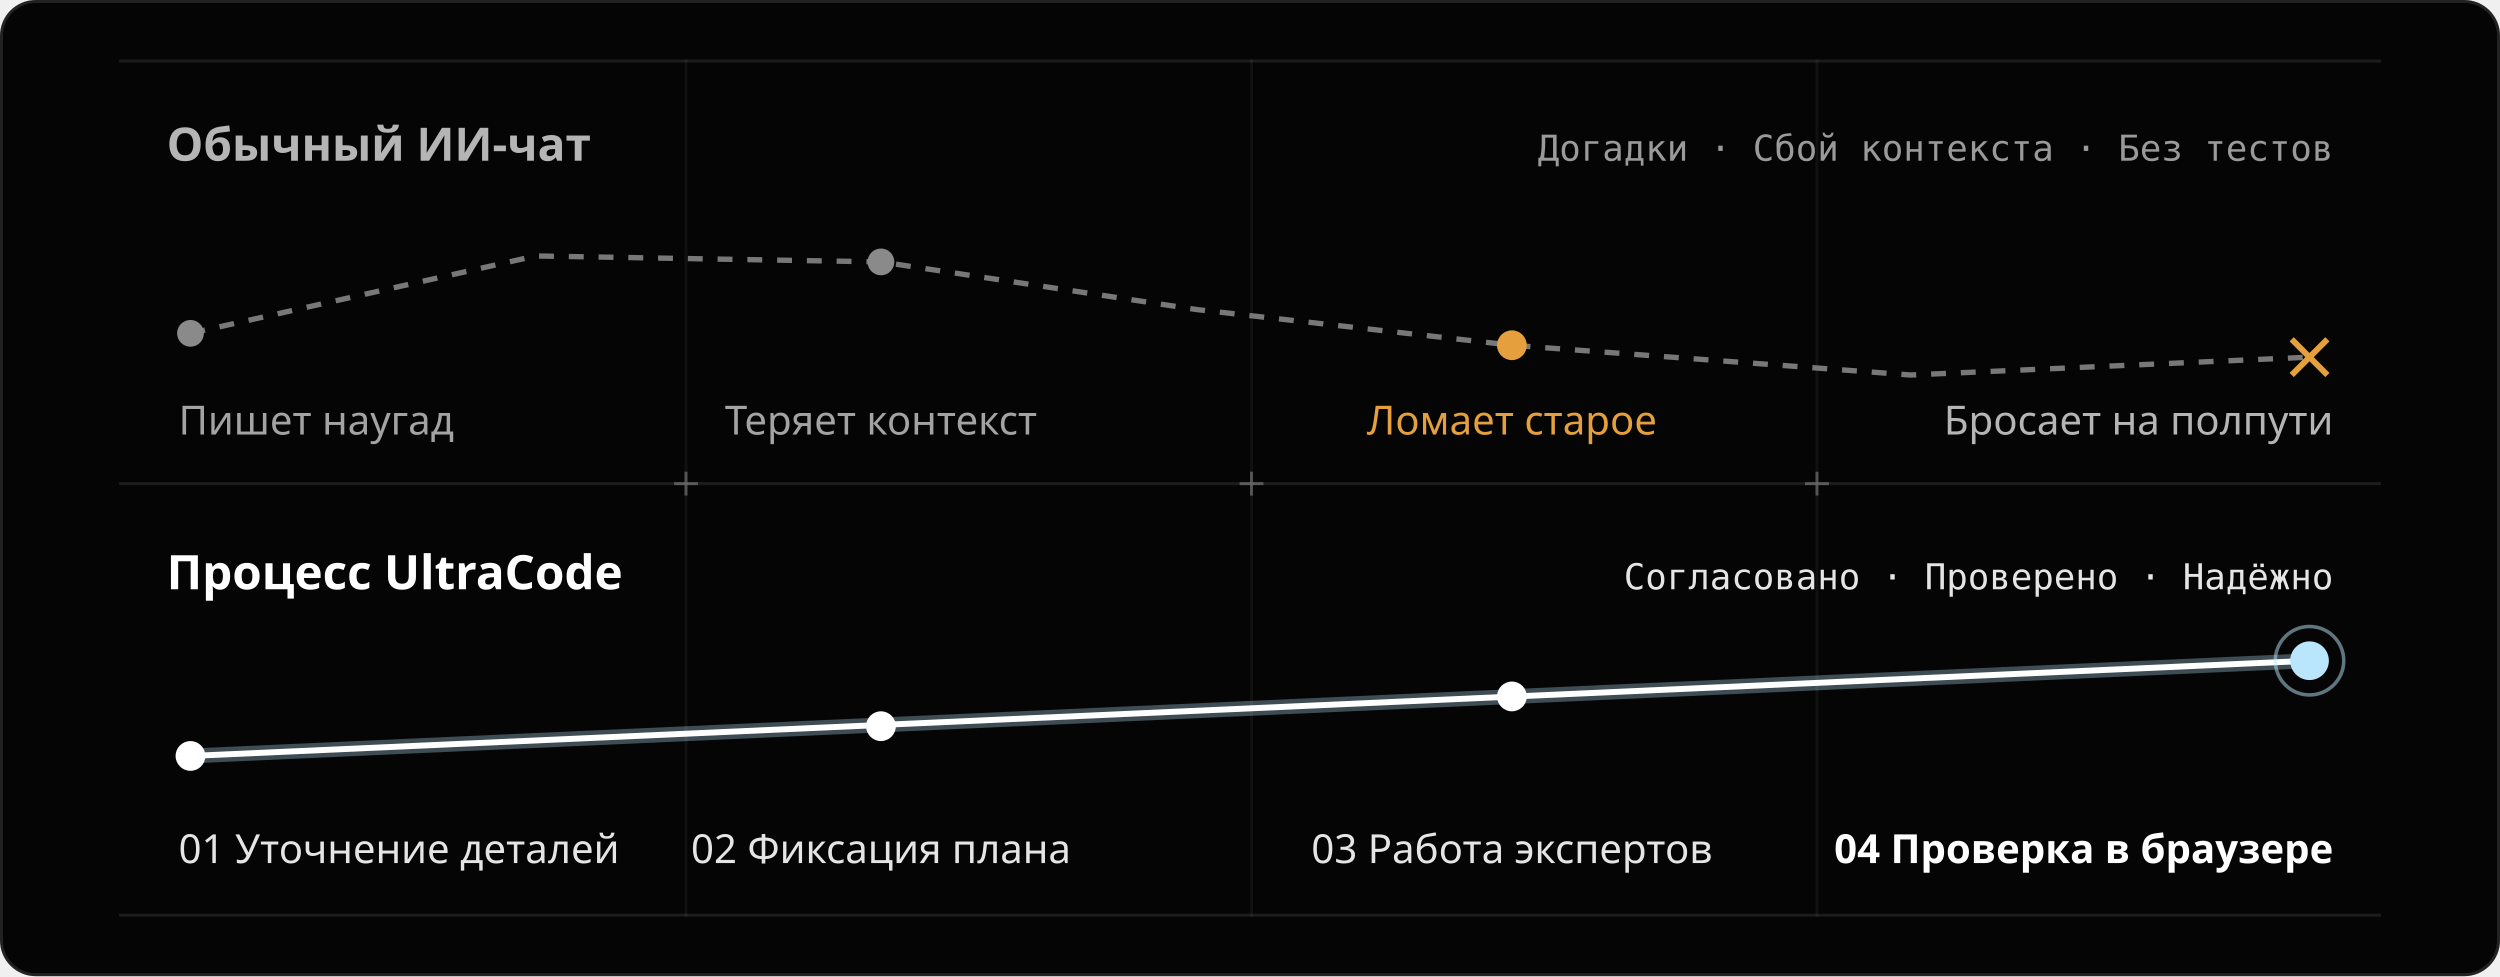
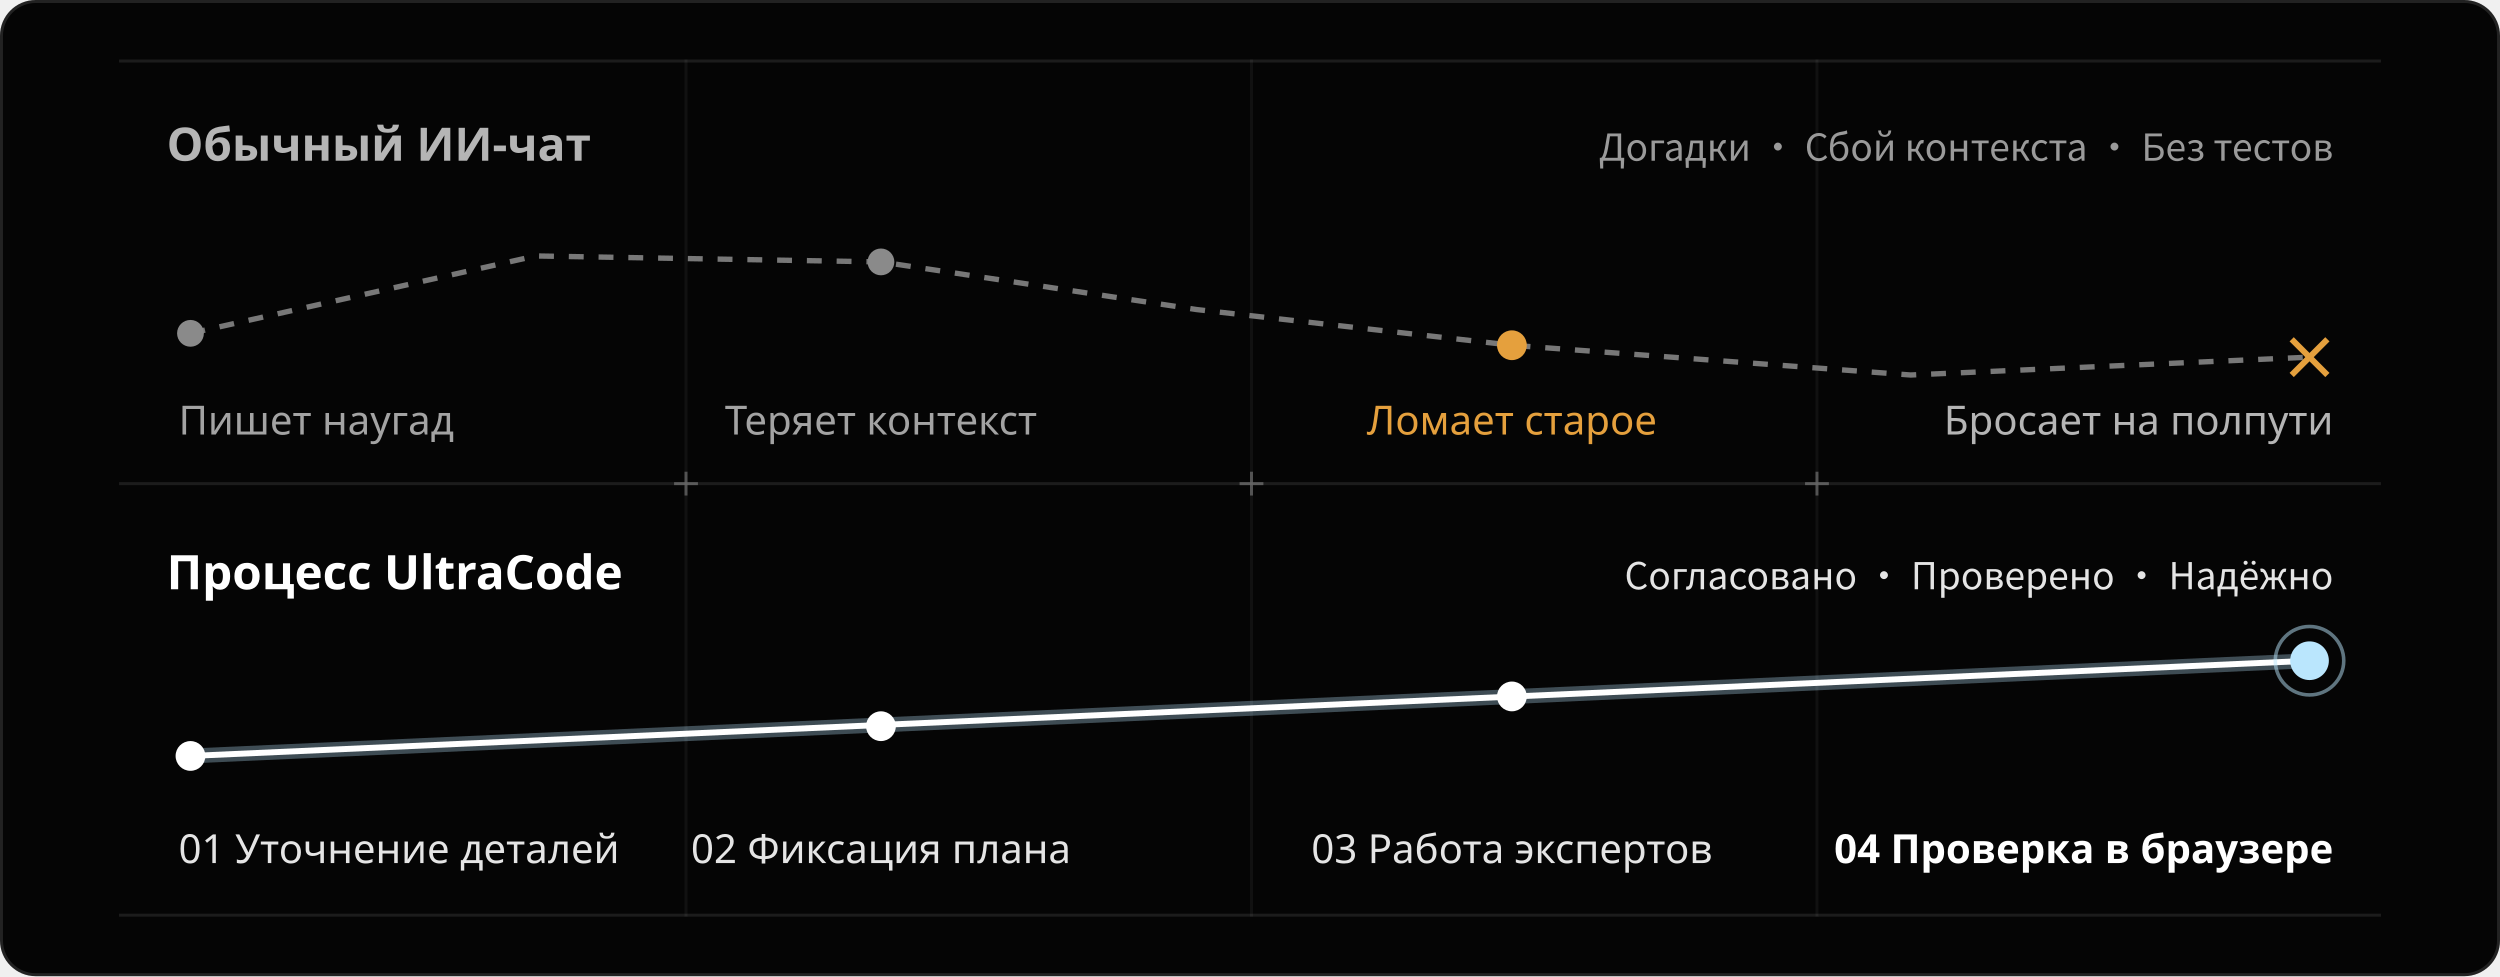
<svg xmlns="http://www.w3.org/2000/svg" viewBox="0 0 840 328" fill="none" direction="ltr" role="img" aria-label="Сравнение обычного ИИ-чата и процесса UltraCode">
  <rect width="840" height="328" rx="12" fill="#050505" />
  <rect x="0.5" y="0.5" width="839" height="327" rx="11.5" stroke="#FFFFFF" stroke-opacity="0.12" />
  <g transform="translate(40, 20)">
    <line x1="0" y1="0.5" x2="760" y2="0.5" stroke="#FFFFFF" stroke-opacity="0.09" />
    <line x1="0" y1="142.5" x2="760" y2="142.5" stroke="#FFFFFF" stroke-opacity="0.09" />
    <line x1="0" y1="287.5" x2="760" y2="287.5" stroke="#FFFFFF" stroke-opacity="0.09" />
    <line x1="190.5" y1="0" x2="190.5" y2="288" stroke="#FFFFFF" stroke-opacity="0.05" />
    <line x1="380.5" y1="0" x2="380.5" y2="288" stroke="#FFFFFF" stroke-opacity="0.05" />
    <line x1="570.5" y1="0" x2="570.5" y2="288" stroke="#FFFFFF" stroke-opacity="0.05" />
    <path d="M186.5 142.5H194.5 M190.5 138.5V146.5 M376.5 142.5H384.5 M380.5 138.5V146.5 M566.5 142.5H574.5 M570.5 138.5V146.5" stroke="#FFFFFF" stroke-opacity="0.28" stroke-width="1" />
    <text x="16" y="34" fill="#B5B5B5" font-family="ui-sans-serif, -apple-system, BlinkMacSystemFont, 'Segoe UI', 'Noto Sans', 'Ubuntu Sans', 'Noto Sans Arabic', 'Geeza Pro', 'SF Arabic', 'PingFang SC', 'Hiragino Sans GB', 'Noto Sans CJK SC', 'Noto Sans CJK TC', 'Microsoft YaHei', sans-serif" font-size="15.5" font-weight="600">Обычный ИИ-чат</text>
-     <text x="744" y="34" text-anchor="end" fill="#9A9A9A" font-family="ui-monospace, SFMono-Regular, Menlo, Consolas, 'DejaVu Sans Mono', 'Noto Sans Arabic', 'PingFang SC', 'Noto Sans CJK SC', 'Noto Sans CJK TC', monospace" font-size="12">Догадки · Сбой контекста · Без тестов</text>
+     <text x="744" y="34" text-anchor="end" fill="#9A9A9A" font-family="'JetBrains Mono', SFMono-Regular, Menlo, Consolas, 'Noto Sans Arabic', 'Geeza Pro', 'SF Arabic', 'PingFang SC', 'Noto Sans CJK SC', 'Noto Sans CJK TC', 'DejaVu Sans Mono', ui-monospace, monospace" font-size="12.5">Догадки · Сбой контекста · Без тестов</text>
    <polyline points="24,92 140,66 256,68 362,84 468,96 602,106 736,100" stroke="#787878" stroke-width="1.8" stroke-dasharray="5,5" fill="none" />
    <circle cx="24" cy="92" r="4.5" fill="#8A8A8A" />
    <circle cx="256" cy="68" r="4.5" fill="#8A8A8A" />
    <circle cx="468" cy="96" r="5" fill="#E5A03D" />
    <line x1="730" y1="94" x2="742" y2="106" stroke="#E5A03D" stroke-width="2" />
    <line x1="742" y1="94" x2="730" y2="106" stroke="#E5A03D" stroke-width="2" />
    <text x="20" y="126" fill="#A3A3A3" font-family="ui-sans-serif, -apple-system, BlinkMacSystemFont, 'Segoe UI', 'Noto Sans', 'Ubuntu Sans', 'Noto Sans Arabic', 'Geeza Pro', 'SF Arabic', 'PingFang SC', 'Hiragino Sans GB', 'Noto Sans CJK SC', 'Noto Sans CJK TC', 'Microsoft YaHei', sans-serif" font-size="13.5">Пишет наугад</text>
    <text x="256" y="126" text-anchor="middle" fill="#A3A3A3" font-family="ui-sans-serif, -apple-system, BlinkMacSystemFont, 'Segoe UI', 'Noto Sans', 'Ubuntu Sans', 'Noto Sans Arabic', 'Geeza Pro', 'SF Arabic', 'PingFang SC', 'Hiragino Sans GB', 'Noto Sans CJK SC', 'Noto Sans CJK TC', 'Microsoft YaHei', sans-serif" font-size="13.5">Теряет контекст</text>
    <text x="468" y="126" text-anchor="middle" fill="#E5A03D" font-family="ui-sans-serif, -apple-system, BlinkMacSystemFont, 'Segoe UI', 'Noto Sans', 'Ubuntu Sans', 'Noto Sans Arabic', 'Geeza Pro', 'SF Arabic', 'PingFang SC', 'Hiragino Sans GB', 'Noto Sans CJK SC', 'Noto Sans CJK TC', 'Microsoft YaHei', sans-serif" font-size="13.5">Ломает старое</text>
    <text x="744" y="126" text-anchor="end" fill="#B5B5B5" font-family="ui-sans-serif, -apple-system, BlinkMacSystemFont, 'Segoe UI', 'Noto Sans', 'Ubuntu Sans', 'Noto Sans Arabic', 'Geeza Pro', 'SF Arabic', 'PingFang SC', 'Hiragino Sans GB', 'Noto Sans CJK SC', 'Noto Sans CJK TC', 'Microsoft YaHei', sans-serif" font-size="13.5">Бросает на полпути</text>
    <text x="16" y="178" fill="#FFFFFF" font-family="ui-sans-serif, -apple-system, BlinkMacSystemFont, 'Segoe UI', 'Noto Sans', 'Ubuntu Sans', 'Noto Sans Arabic', 'Geeza Pro', 'SF Arabic', 'PingFang SC', 'Hiragino Sans GB', 'Noto Sans CJK SC', 'Noto Sans CJK TC', 'Microsoft YaHei', sans-serif" font-size="16" font-weight="600">Процесс UltraCode</text>
-     <text x="744" y="178" text-anchor="end" fill="#E5E5E5" font-family="ui-monospace, SFMono-Regular, Menlo, Consolas, 'DejaVu Sans Mono', 'Noto Sans Arabic', 'PingFang SC', 'Noto Sans CJK SC', 'Noto Sans CJK TC', monospace" font-size="12">Согласовано · Проверено · Надёжно</text>
+     <text x="744" y="178" text-anchor="end" fill="#E5E5E5" font-family="'JetBrains Mono', SFMono-Regular, Menlo, Consolas, 'Noto Sans Arabic', 'Geeza Pro', 'SF Arabic', 'PingFang SC', 'Noto Sans CJK SC', 'Noto Sans CJK TC', 'DejaVu Sans Mono', ui-monospace, monospace" font-size="12.5">Согласовано · Проверено · Надёжно</text>
    <line x1="24" y1="234" x2="736" y2="202" stroke="#BAE6FD" stroke-opacity="0.32" stroke-width="5" />
    <line x1="24" y1="234" x2="736" y2="202" stroke="#FFFFFF" stroke-width="2" />
    <circle cx="24" cy="234" r="5" fill="#FFFFFF" />
    <circle cx="256" cy="224" r="5" fill="#FFFFFF" />
    <circle cx="468" cy="214" r="5" fill="#FFFFFF" />
    <circle cx="736" cy="202" r="6.5" fill="#BAE6FD" />
    <circle cx="736" cy="202" r="11.5" stroke="#BAE6FD" stroke-opacity="0.5" stroke-width="1.2" />
    <text x="20" y="270" fill="#E5E5E5" font-family="ui-sans-serif, -apple-system, BlinkMacSystemFont, 'Segoe UI', 'Noto Sans', 'Ubuntu Sans', 'Noto Sans Arabic', 'Geeza Pro', 'SF Arabic', 'PingFang SC', 'Hiragino Sans GB', 'Noto Sans CJK SC', 'Noto Sans CJK TC', 'Microsoft YaHei', sans-serif" font-size="13.5">01 Уточнение деталей</text>
    <text x="256" y="270" text-anchor="middle" fill="#E5E5E5" font-family="ui-sans-serif, -apple-system, BlinkMacSystemFont, 'Segoe UI', 'Noto Sans', 'Ubuntu Sans', 'Noto Sans Arabic', 'Geeza Pro', 'SF Arabic', 'PingFang SC', 'Hiragino Sans GB', 'Noto Sans CJK SC', 'Noto Sans CJK TC', 'Microsoft YaHei', sans-serif" font-size="13.5">02 Фиксация плана</text>
    <text x="468" y="270" text-anchor="middle" fill="#E5E5E5" font-family="ui-sans-serif, -apple-system, BlinkMacSystemFont, 'Segoe UI', 'Noto Sans', 'Ubuntu Sans', 'Noto Sans Arabic', 'Geeza Pro', 'SF Arabic', 'PingFang SC', 'Hiragino Sans GB', 'Noto Sans CJK SC', 'Noto Sans CJK TC', 'Microsoft YaHei', sans-serif" font-size="13.5">03 Работа экспертов</text>
    <text x="744" y="270" text-anchor="end" fill="#FFFFFF" font-family="ui-sans-serif, -apple-system, BlinkMacSystemFont, 'Segoe UI', 'Noto Sans', 'Ubuntu Sans', 'Noto Sans Arabic', 'Geeza Pro', 'SF Arabic', 'PingFang SC', 'Hiragino Sans GB', 'Noto Sans CJK SC', 'Noto Sans CJK TC', 'Microsoft YaHei', sans-serif" font-size="13.5" font-weight="600">04 Проверка в браузере</text>
  </g>
</svg>
